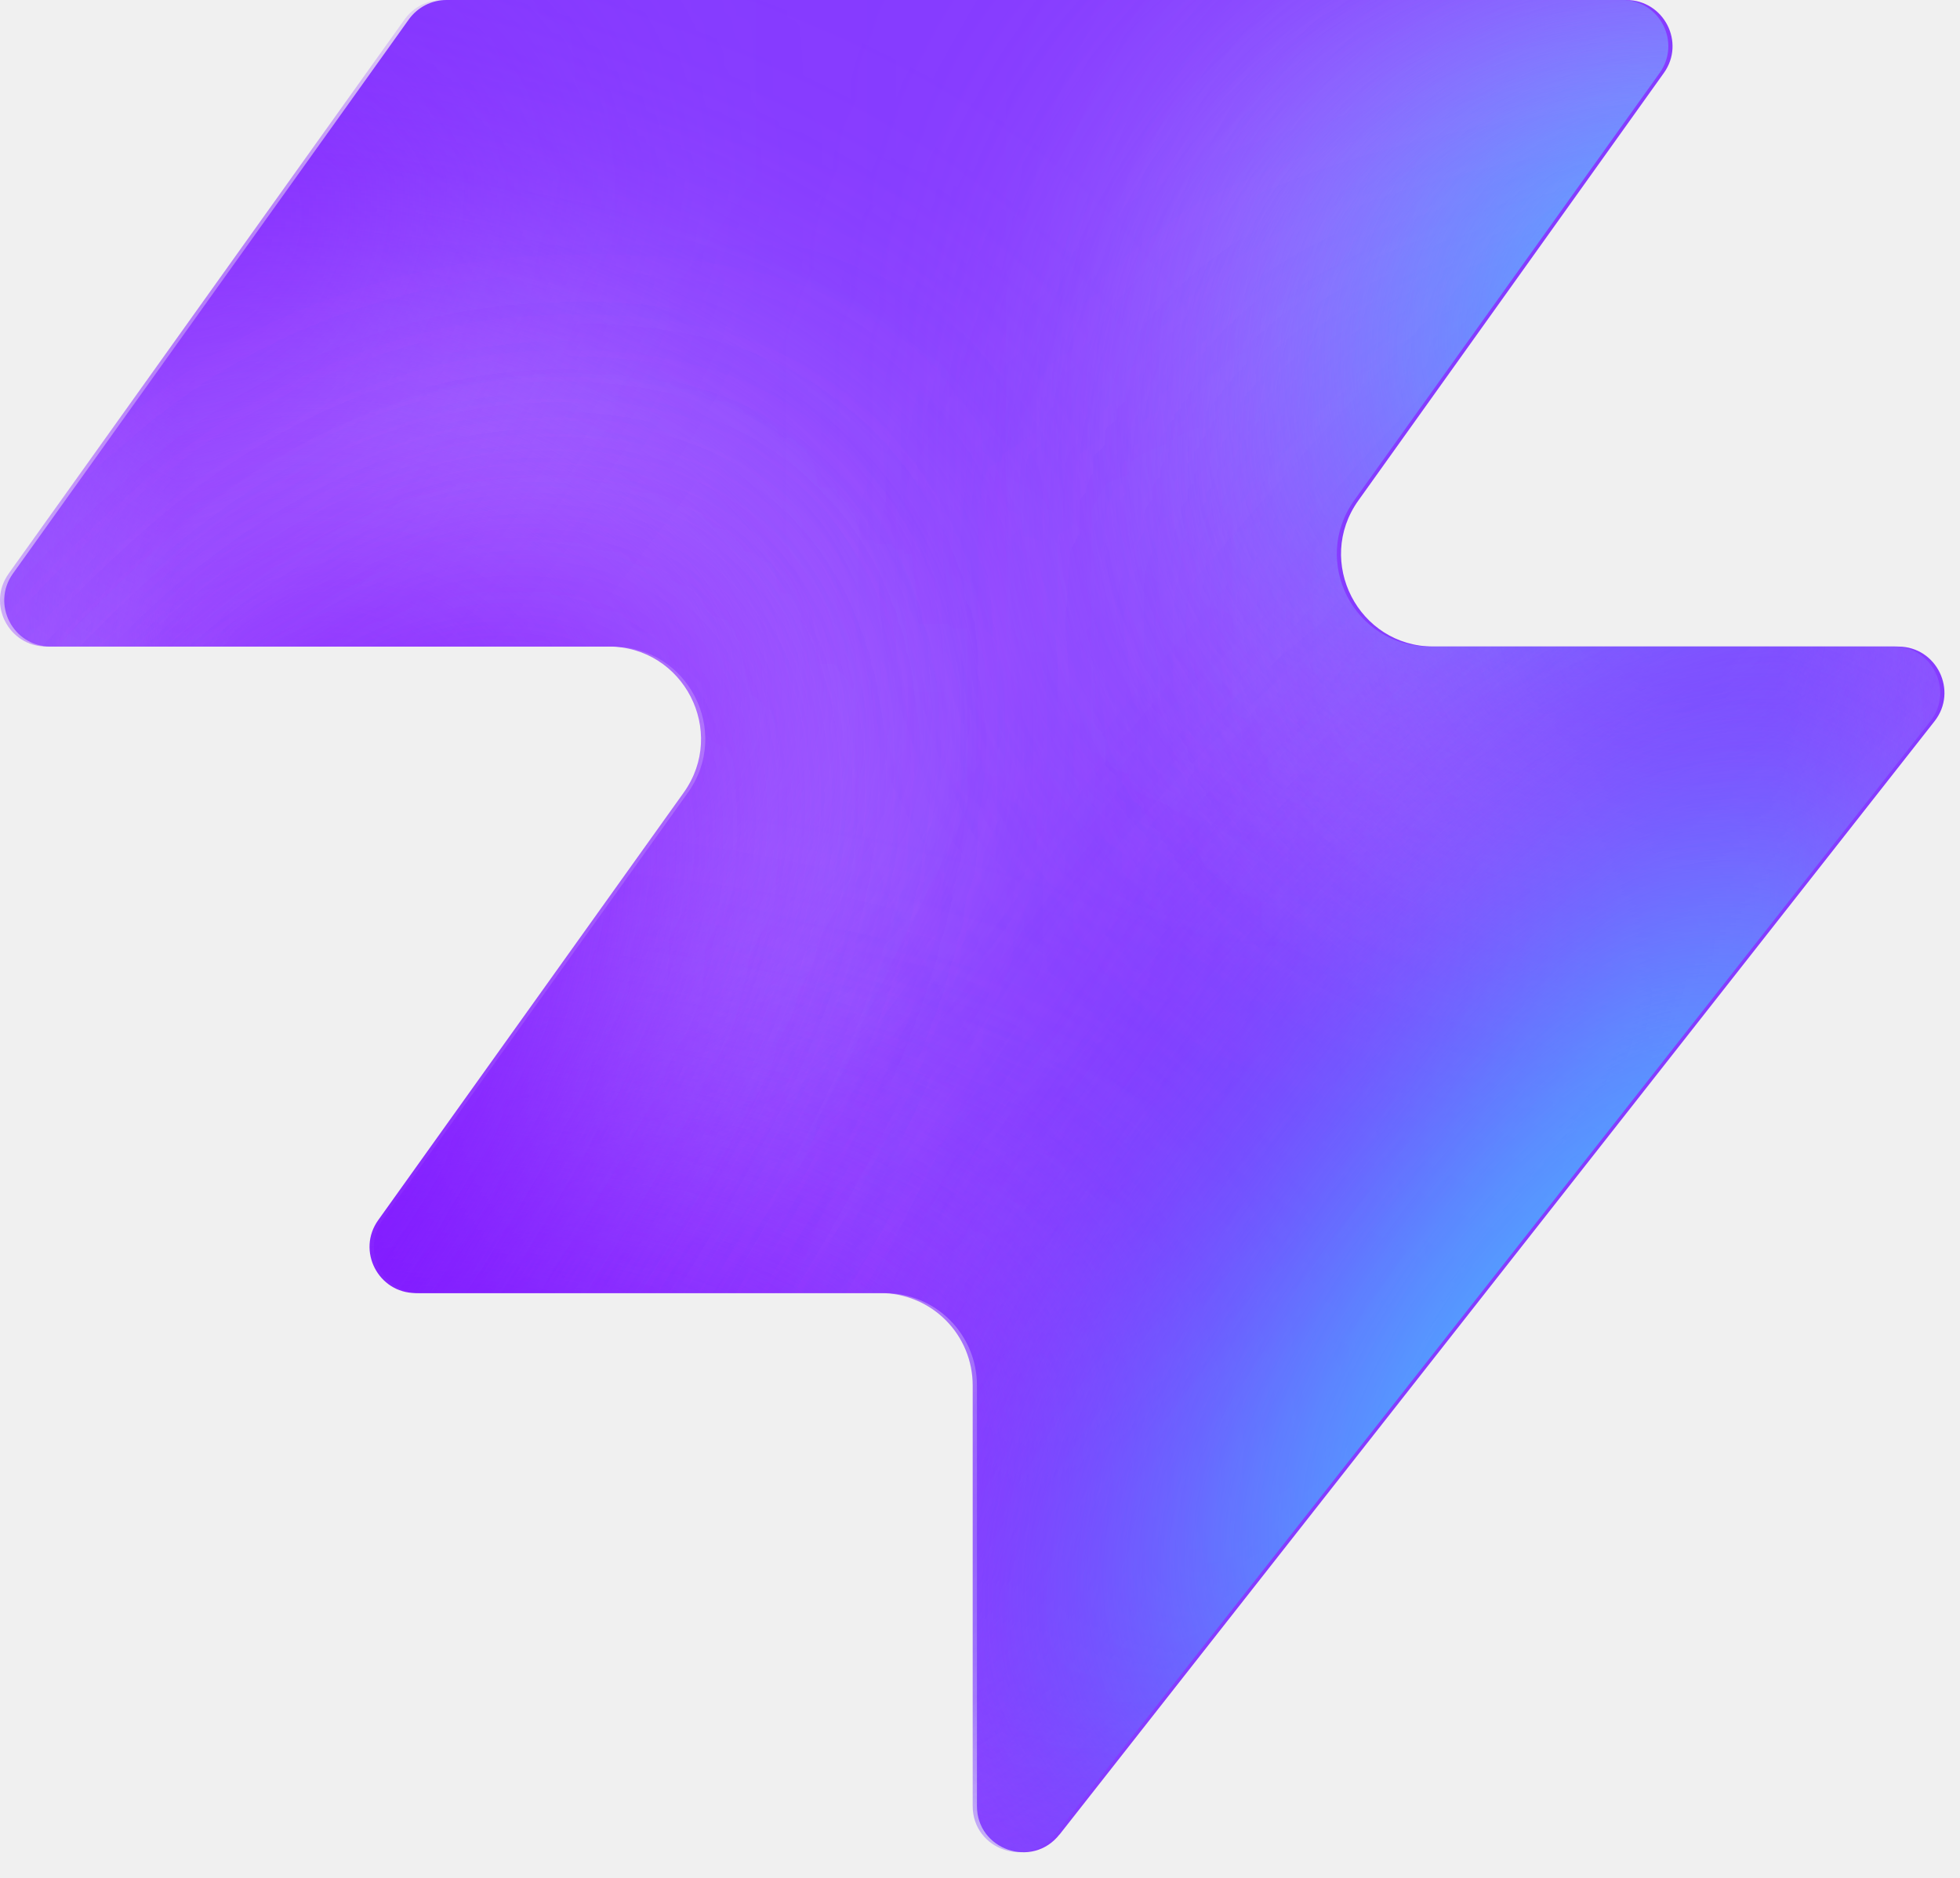
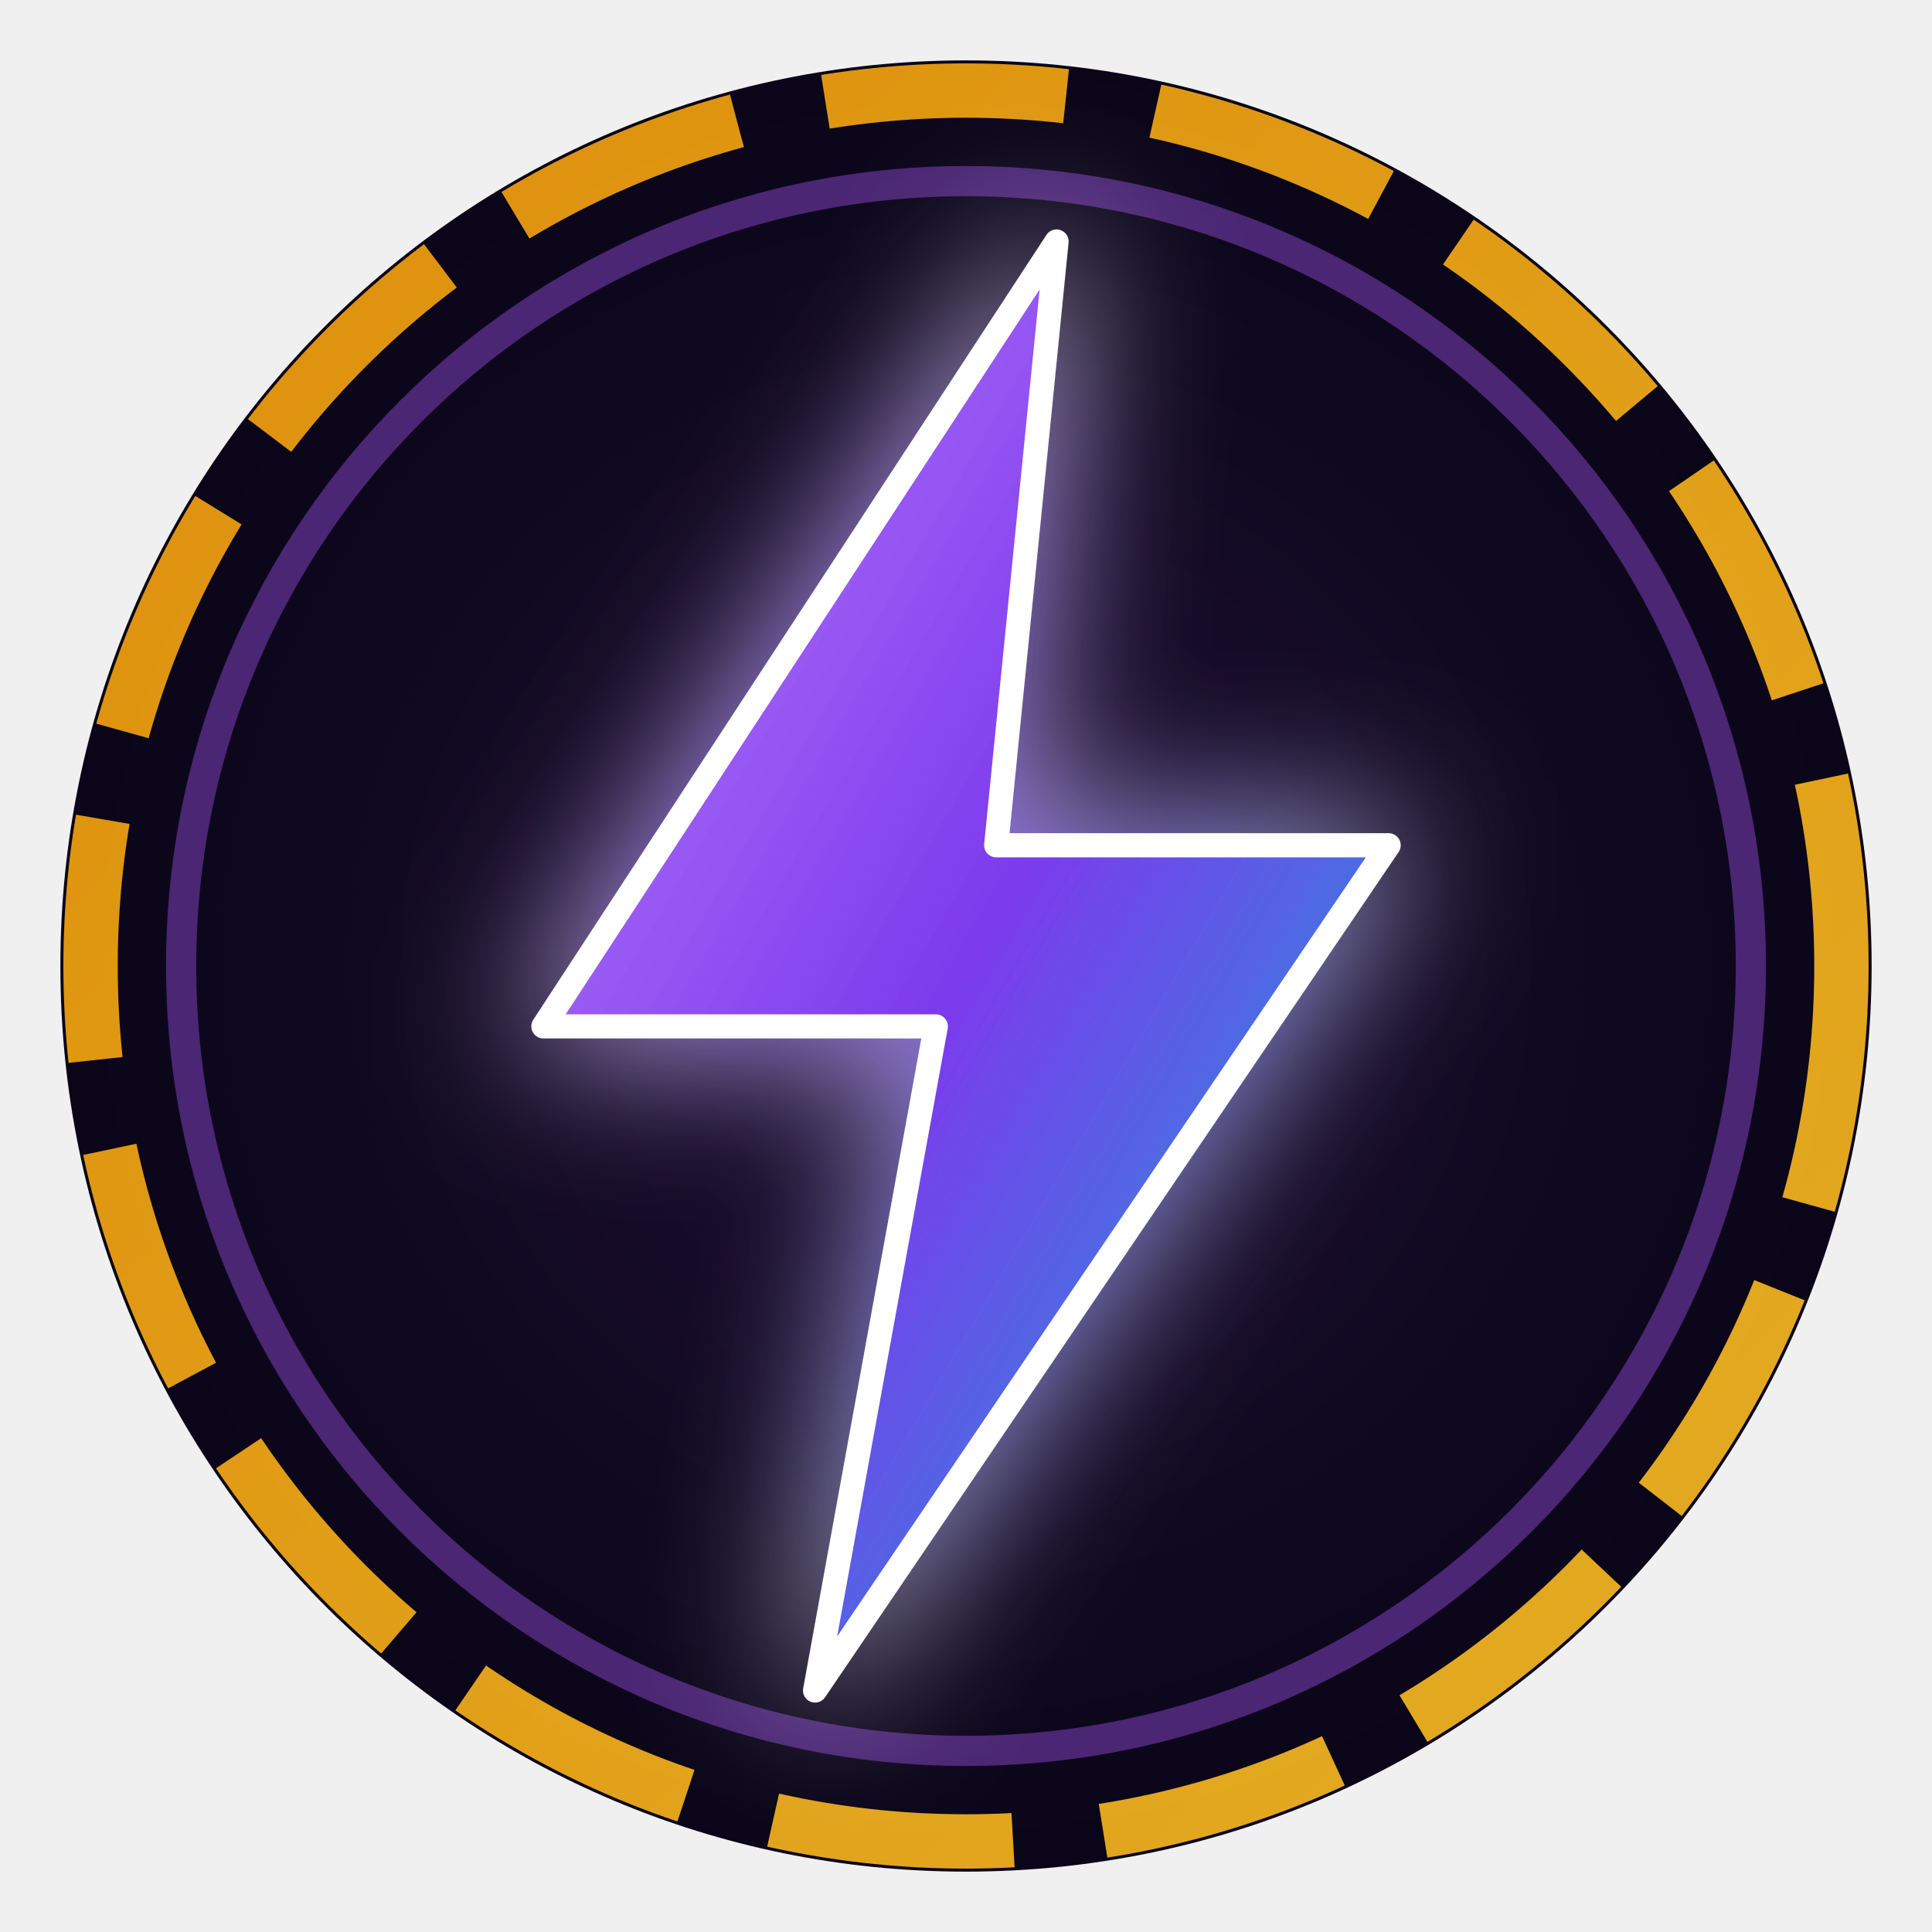
- <svg xmlns="http://www.w3.org/2000/svg" width="48" height="46" fill="none" viewBox="0 0 48 46">
-   <path fill="#863bff" d="M25.946 44.938c-.664.845-2.021.375-2.021-.698V33.937a2.26 2.26 0 0 0-2.262-2.262H10.287c-.92 0-1.456-1.04-.92-1.788l7.48-10.471c1.07-1.497 0-3.578-1.842-3.578H1.237c-.92 0-1.456-1.04-.92-1.788L10.013.474c.214-.297.556-.474.92-.474h28.894c.92 0 1.456 1.04.92 1.788l-7.48 10.471c-1.07 1.498 0 3.579 1.842 3.579h11.377c.943 0 1.473 1.088.89 1.83L25.947 44.94z" style="fill:#863bff;fill:color(display-p3 .525 .23 1);fill-opacity:1" />
-   <mask id="a" width="48" height="46" x="0" y="0" maskUnits="userSpaceOnUse" style="mask-type:alpha">
-     <path fill="#000" d="M25.842 44.938c-.664.844-2.021.375-2.021-.698V33.937a2.26 2.26 0 0 0-2.262-2.262H10.183c-.92 0-1.456-1.04-.92-1.788l7.48-10.471c1.07-1.498 0-3.579-1.842-3.579H1.133c-.92 0-1.456-1.04-.92-1.787L9.91.473c.214-.297.556-.474.92-.474h28.894c.92 0 1.456 1.04.92 1.788l-7.48 10.471c-1.07 1.498 0 3.578 1.842 3.578h11.377c.943 0 1.473 1.088.89 1.832L25.843 44.94z" style="fill:#000;fill-opacity:1" />
-   </mask>
-   <g mask="url(#a)">
-     <g filter="url(#b)">
-       <ellipse cx="5.508" cy="14.704" fill="#ede6ff" rx="5.508" ry="14.704" style="fill:#ede6ff;fill:color(display-p3 .927 .903 1);fill-opacity:1" transform="matrix(.00324 1 1 -.00324 -4.47 31.516)" />
-     </g>
-     <g filter="url(#c)">
-       <ellipse cx="10.399" cy="29.851" fill="#ede6ff" rx="10.399" ry="29.851" style="fill:#ede6ff;fill:color(display-p3 .927 .903 1);fill-opacity:1" transform="matrix(.00324 1 1 -.00324 -39.328 7.883)" />
-     </g>
-     <g filter="url(#d)">
-       <ellipse cx="5.508" cy="30.487" fill="#7e14ff" rx="5.508" ry="30.487" style="fill:#7e14ff;fill:color(display-p3 .492 .077 1);fill-opacity:1" transform="rotate(89.814 -25.913 -14.639)scale(1 -1)" />
-     </g>
-     <g filter="url(#e)">
-       <ellipse cx="5.508" cy="30.599" fill="#7e14ff" rx="5.508" ry="30.599" style="fill:#7e14ff;fill:color(display-p3 .492 .077 1);fill-opacity:1" transform="rotate(89.814 -32.644 -3.334)scale(1 -1)" />
-     </g>
-     <g filter="url(#f)">
-       <ellipse cx="5.508" cy="30.599" fill="#7e14ff" rx="5.508" ry="30.599" style="fill:#7e14ff;fill:color(display-p3 .492 .077 1);fill-opacity:1" transform="matrix(.00324 1 1 -.00324 -34.34 30.47)" />
-     </g>
-     <g filter="url(#g)">
-       <ellipse cx="14.072" cy="22.078" fill="#ede6ff" rx="14.072" ry="22.078" style="fill:#ede6ff;fill:color(display-p3 .927 .903 1);fill-opacity:1" transform="rotate(93.35 24.506 48.493)scale(-1 1)" />
-     </g>
-     <g filter="url(#h)">
-       <ellipse cx="3.47" cy="21.501" fill="#7e14ff" rx="3.47" ry="21.501" style="fill:#7e14ff;fill:color(display-p3 .492 .077 1);fill-opacity:1" transform="rotate(89.009 28.708 47.59)scale(-1 1)" />
-     </g>
-     <g filter="url(#i)">
-       <ellipse cx="3.47" cy="21.501" fill="#7e14ff" rx="3.47" ry="21.501" style="fill:#7e14ff;fill:color(display-p3 .492 .077 1);fill-opacity:1" transform="rotate(89.009 28.708 47.59)scale(-1 1)" />
-     </g>
-     <g filter="url(#j)">
-       <ellipse cx=".387" cy="8.972" fill="#7e14ff" rx="4.407" ry="29.108" style="fill:#7e14ff;fill:color(display-p3 .492 .077 1);fill-opacity:1" transform="rotate(39.51 .387 8.972)" />
-     </g>
-     <g filter="url(#k)">
-       <ellipse cx="47.523" cy="-6.092" fill="#7e14ff" rx="4.407" ry="29.108" style="fill:#7e14ff;fill:color(display-p3 .492 .077 1);fill-opacity:1" transform="rotate(37.892 47.523 -6.092)" />
-     </g>
-     <g filter="url(#l)">
-       <ellipse cx="41.412" cy="6.333" fill="#47bfff" rx="5.971" ry="9.665" style="fill:#47bfff;fill:color(display-p3 .28 .748 1);fill-opacity:1" transform="rotate(37.892 41.412 6.333)" />
-     </g>
-     <g filter="url(#m)">
-       <ellipse cx="-1.879" cy="38.332" fill="#7e14ff" rx="4.407" ry="29.108" style="fill:#7e14ff;fill:color(display-p3 .492 .077 1);fill-opacity:1" transform="rotate(37.892 -1.88 38.332)" />
-     </g>
-     <g filter="url(#n)">
-       <ellipse cx="-1.879" cy="38.332" fill="#7e14ff" rx="4.407" ry="29.108" style="fill:#7e14ff;fill:color(display-p3 .492 .077 1);fill-opacity:1" transform="rotate(37.892 -1.88 38.332)" />
-     </g>
-     <g filter="url(#o)">
-       <ellipse cx="35.651" cy="29.907" fill="#7e14ff" rx="4.407" ry="29.108" style="fill:#7e14ff;fill:color(display-p3 .492 .077 1);fill-opacity:1" transform="rotate(37.892 35.651 29.907)" />
-     </g>
-     <g filter="url(#p)">
-       <ellipse cx="38.418" cy="32.4" fill="#47bfff" rx="5.971" ry="15.297" style="fill:#47bfff;fill:color(display-p3 .28 .748 1);fill-opacity:1" transform="rotate(37.892 38.418 32.4)" />
-     </g>
-   </g>
+ <svg xmlns="http://www.w3.org/2000/svg" viewBox="0 0 64 64" fill="none">
  <defs>
-     <filter id="b" width="60.045" height="41.654" x="-19.77" y="16.149" color-interpolation-filters="sRGB" filterUnits="userSpaceOnUse">
-       <feFlood flood-opacity="0" result="BackgroundImageFix" />
-       <feBlend in="SourceGraphic" in2="BackgroundImageFix" result="shape" />
-       <feGaussianBlur result="effect1_foregroundBlur_2002_17158" stdDeviation="7.659" />
-     </filter>
-     <filter id="c" width="90.34" height="51.437" x="-54.613" y="-7.533" color-interpolation-filters="sRGB" filterUnits="userSpaceOnUse">
-       <feFlood flood-opacity="0" result="BackgroundImageFix" />
-       <feBlend in="SourceGraphic" in2="BackgroundImageFix" result="shape" />
-       <feGaussianBlur result="effect1_foregroundBlur_2002_17158" stdDeviation="7.659" />
-     </filter>
-     <filter id="d" width="79.355" height="29.4" x="-49.64" y="2.03" color-interpolation-filters="sRGB" filterUnits="userSpaceOnUse">
-       <feFlood flood-opacity="0" result="BackgroundImageFix" />
-       <feBlend in="SourceGraphic" in2="BackgroundImageFix" result="shape" />
-       <feGaussianBlur result="effect1_foregroundBlur_2002_17158" stdDeviation="4.596" />
-     </filter>
-     <filter id="e" width="79.579" height="29.4" x="-45.045" y="20.029" color-interpolation-filters="sRGB" filterUnits="userSpaceOnUse">
-       <feFlood flood-opacity="0" result="BackgroundImageFix" />
-       <feBlend in="SourceGraphic" in2="BackgroundImageFix" result="shape" />
-       <feGaussianBlur result="effect1_foregroundBlur_2002_17158" stdDeviation="4.596" />
-     </filter>
-     <filter id="f" width="79.579" height="29.4" x="-43.513" y="21.178" color-interpolation-filters="sRGB" filterUnits="userSpaceOnUse">
-       <feFlood flood-opacity="0" result="BackgroundImageFix" />
-       <feBlend in="SourceGraphic" in2="BackgroundImageFix" result="shape" />
-       <feGaussianBlur result="effect1_foregroundBlur_2002_17158" stdDeviation="4.596" />
-     </filter>
-     <filter id="g" width="74.749" height="58.852" x="15.756" y="-17.901" color-interpolation-filters="sRGB" filterUnits="userSpaceOnUse">
-       <feFlood flood-opacity="0" result="BackgroundImageFix" />
-       <feBlend in="SourceGraphic" in2="BackgroundImageFix" result="shape" />
-       <feGaussianBlur result="effect1_foregroundBlur_2002_17158" stdDeviation="7.659" />
-     </filter>
-     <filter id="h" width="61.377" height="25.362" x="23.548" y="2.284" color-interpolation-filters="sRGB" filterUnits="userSpaceOnUse">
-       <feFlood flood-opacity="0" result="BackgroundImageFix" />
-       <feBlend in="SourceGraphic" in2="BackgroundImageFix" result="shape" />
-       <feGaussianBlur result="effect1_foregroundBlur_2002_17158" stdDeviation="4.596" />
-     </filter>
-     <filter id="i" width="61.377" height="25.362" x="23.548" y="2.284" color-interpolation-filters="sRGB" filterUnits="userSpaceOnUse">
-       <feFlood flood-opacity="0" result="BackgroundImageFix" />
-       <feBlend in="SourceGraphic" in2="BackgroundImageFix" result="shape" />
-       <feGaussianBlur result="effect1_foregroundBlur_2002_17158" stdDeviation="4.596" />
-     </filter>
-     <filter id="j" width="56.045" height="63.649" x="-27.636" y="-22.853" color-interpolation-filters="sRGB" filterUnits="userSpaceOnUse">
-       <feFlood flood-opacity="0" result="BackgroundImageFix" />
-       <feBlend in="SourceGraphic" in2="BackgroundImageFix" result="shape" />
-       <feGaussianBlur result="effect1_foregroundBlur_2002_17158" stdDeviation="4.596" />
-     </filter>
-     <filter id="k" width="54.814" height="64.646" x="20.116" y="-38.415" color-interpolation-filters="sRGB" filterUnits="userSpaceOnUse">
-       <feFlood flood-opacity="0" result="BackgroundImageFix" />
-       <feBlend in="SourceGraphic" in2="BackgroundImageFix" result="shape" />
-       <feGaussianBlur result="effect1_foregroundBlur_2002_17158" stdDeviation="4.596" />
-     </filter>
-     <filter id="l" width="33.541" height="35.313" x="24.641" y="-11.323" color-interpolation-filters="sRGB" filterUnits="userSpaceOnUse">
-       <feFlood flood-opacity="0" result="BackgroundImageFix" />
-       <feBlend in="SourceGraphic" in2="BackgroundImageFix" result="shape" />
-       <feGaussianBlur result="effect1_foregroundBlur_2002_17158" stdDeviation="4.596" />
-     </filter>
-     <filter id="m" width="54.814" height="64.646" x="-29.286" y="6.009" color-interpolation-filters="sRGB" filterUnits="userSpaceOnUse">
-       <feFlood flood-opacity="0" result="BackgroundImageFix" />
-       <feBlend in="SourceGraphic" in2="BackgroundImageFix" result="shape" />
-       <feGaussianBlur result="effect1_foregroundBlur_2002_17158" stdDeviation="4.596" />
-     </filter>
-     <filter id="n" width="54.814" height="64.646" x="-29.286" y="6.009" color-interpolation-filters="sRGB" filterUnits="userSpaceOnUse">
-       <feFlood flood-opacity="0" result="BackgroundImageFix" />
-       <feBlend in="SourceGraphic" in2="BackgroundImageFix" result="shape" />
-       <feGaussianBlur result="effect1_foregroundBlur_2002_17158" stdDeviation="4.596" />
-     </filter>
-     <filter id="o" width="54.814" height="64.646" x="8.244" y="-2.416" color-interpolation-filters="sRGB" filterUnits="userSpaceOnUse">
-       <feFlood flood-opacity="0" result="BackgroundImageFix" />
-       <feBlend in="SourceGraphic" in2="BackgroundImageFix" result="shape" />
-       <feGaussianBlur result="effect1_foregroundBlur_2002_17158" stdDeviation="4.596" />
-     </filter>
-     <filter id="p" width="39.409" height="43.623" x="18.713" y="10.588" color-interpolation-filters="sRGB" filterUnits="userSpaceOnUse">
-       <feFlood flood-opacity="0" result="BackgroundImageFix" />
-       <feBlend in="SourceGraphic" in2="BackgroundImageFix" result="shape" />
-       <feGaussianBlur result="effect1_foregroundBlur_2002_17158" stdDeviation="4.596" />
+     <radialGradient id="bgGlow" cx="50%" cy="50%" r="50%">
+       <stop offset="0%" stop-color="#1e1035" />
+       <stop offset="100%" stop-color="#0a0518" />
+     </radialGradient>
+     <linearGradient id="boltGrad" x1="0%" y1="0%" x2="100%" y2="100%">
+       <stop offset="0%" stop-color="#c084fc" />
+       <stop offset="50%" stop-color="#7c3aed" />
+       <stop offset="100%" stop-color="#06b6d4" />
+     </linearGradient>
+     <linearGradient id="goldRim" x1="0%" y1="0%" x2="100%" y2="100%">
+       <stop offset="0%" stop-color="#f59e0b" />
+       <stop offset="100%" stop-color="#fbbf24" />
+     </linearGradient>
+     <filter id="neonGlow" x="-20%" y="-20%" width="140%" height="140%">
+       <feGaussianBlur stdDeviation="2.5" result="coloredBlur" />
+       <feMerge>
+         <feMergeNode in="coloredBlur" />
+         <feMergeNode in="SourceGraphic" />
+       </feMerge>
    </filter>
  </defs>
+   <circle cx="32" cy="32" r="30" fill="url(#bgGlow)" />
+   <circle cx="32" cy="32" r="29" stroke="url(#goldRim)" stroke-width="1.8" stroke-dasharray="8 3" opacity="0.9" />
+   <circle cx="32" cy="32" r="26" stroke="#a855f7" stroke-width="1" opacity="0.4" />
+   <path d="M35 8L18 34H31L27 56L46 28H33L35 8Z" fill="url(#boltGrad)" filter="url(#neonGlow)" stroke="#ffffff" stroke-width="0.8" stroke-linejoin="round" />
</svg>
